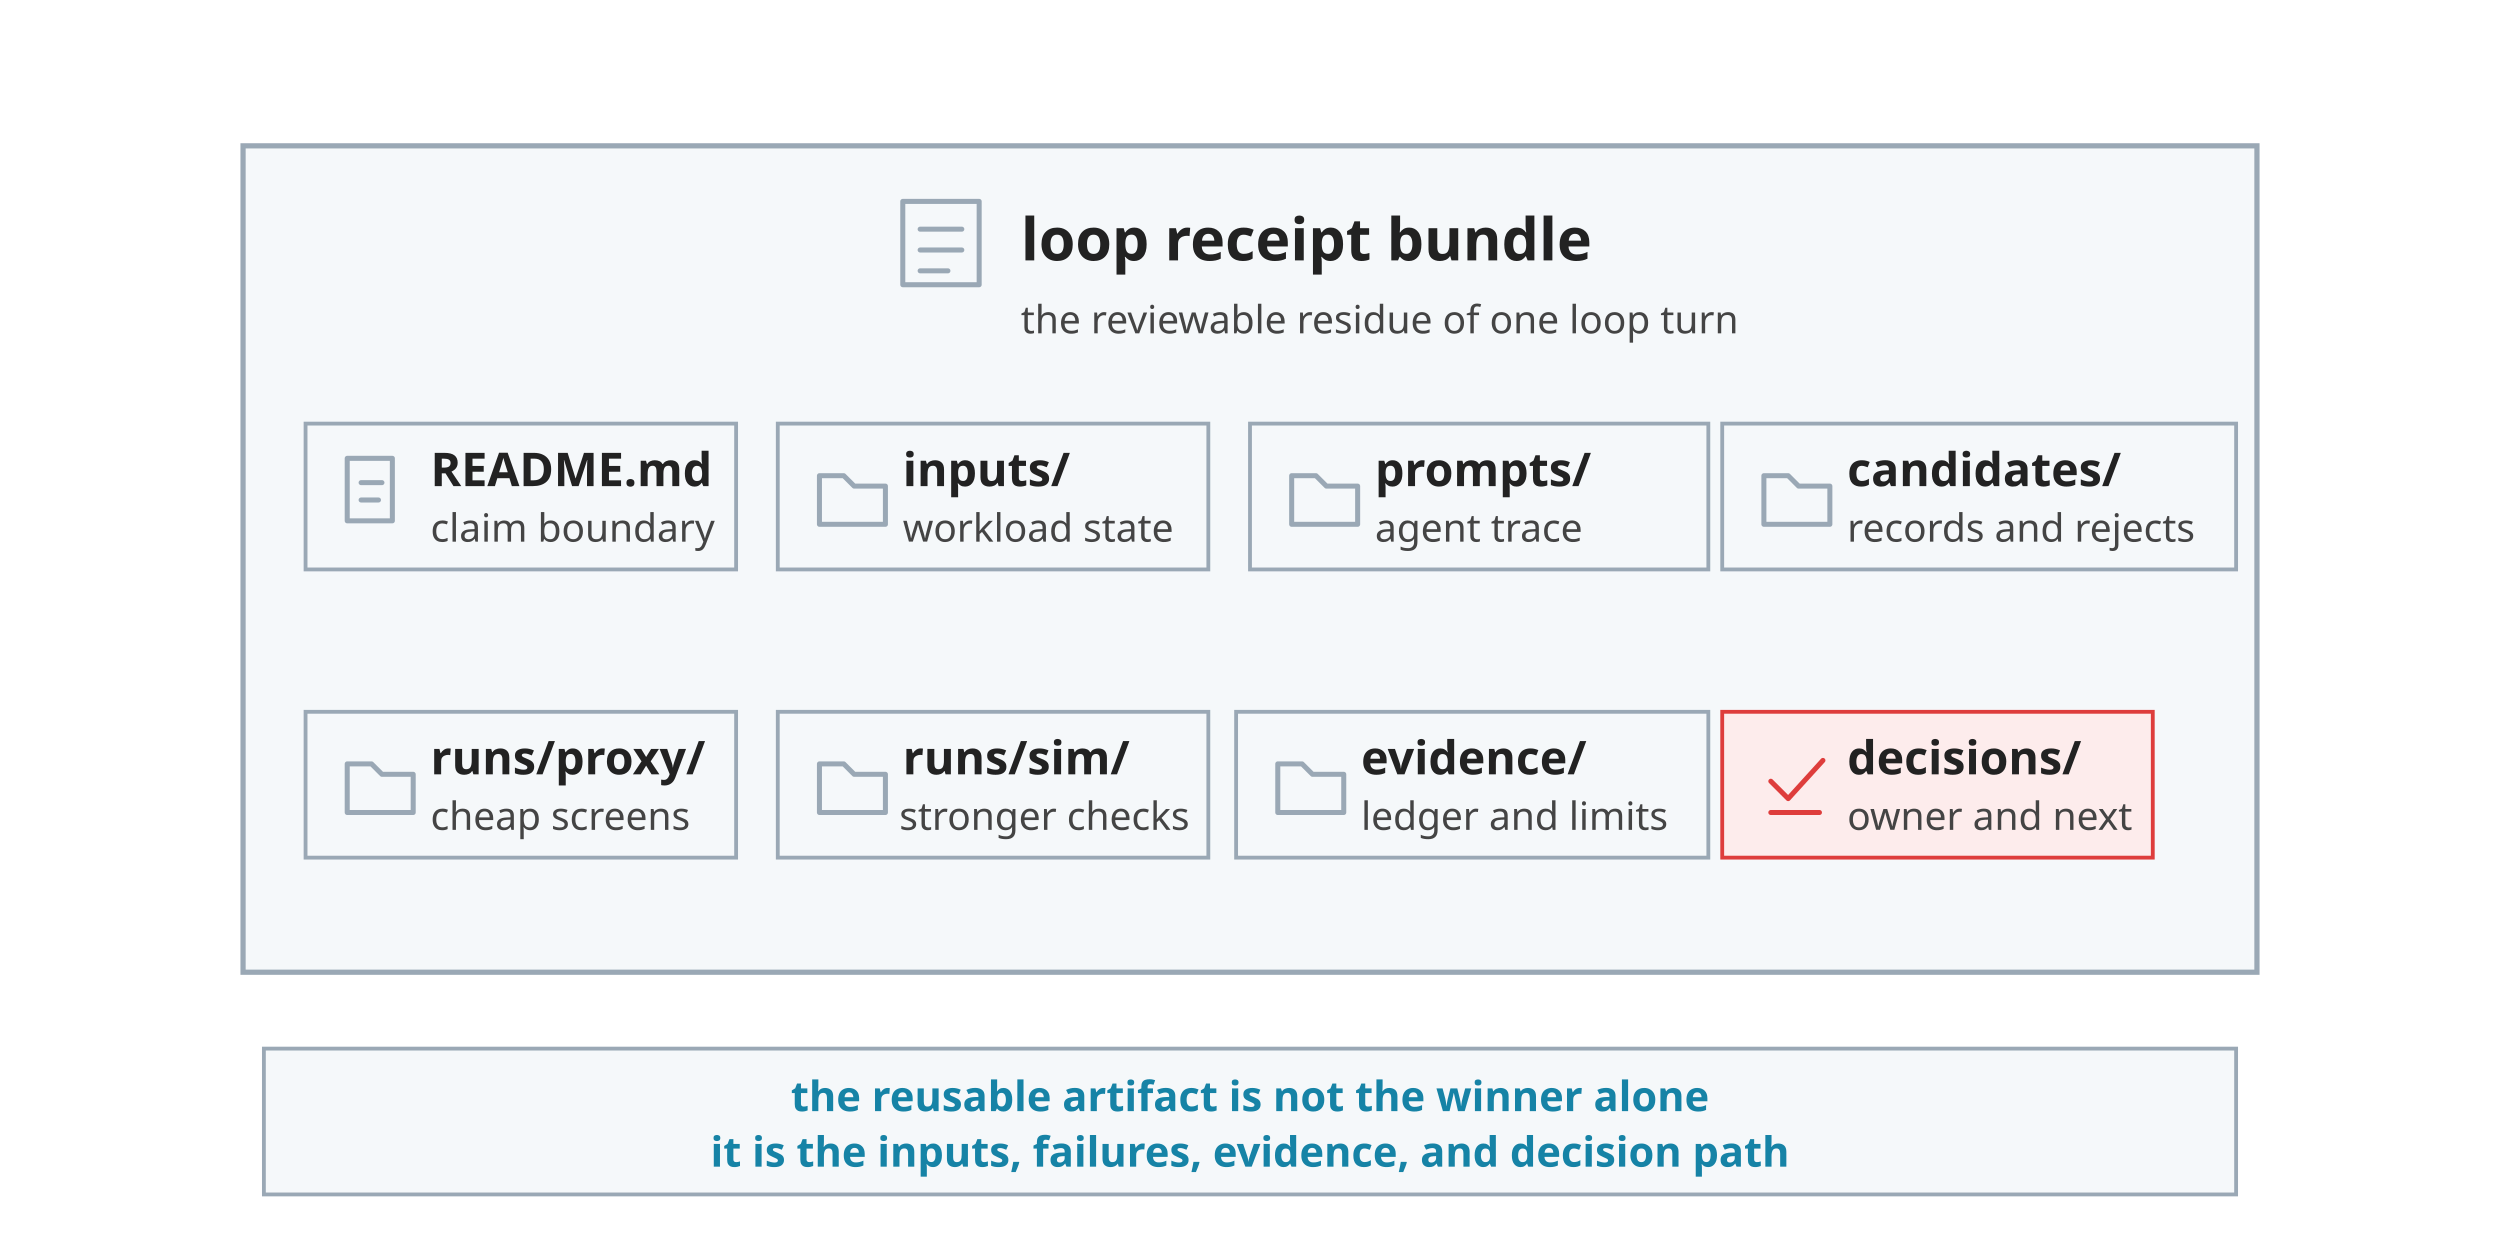
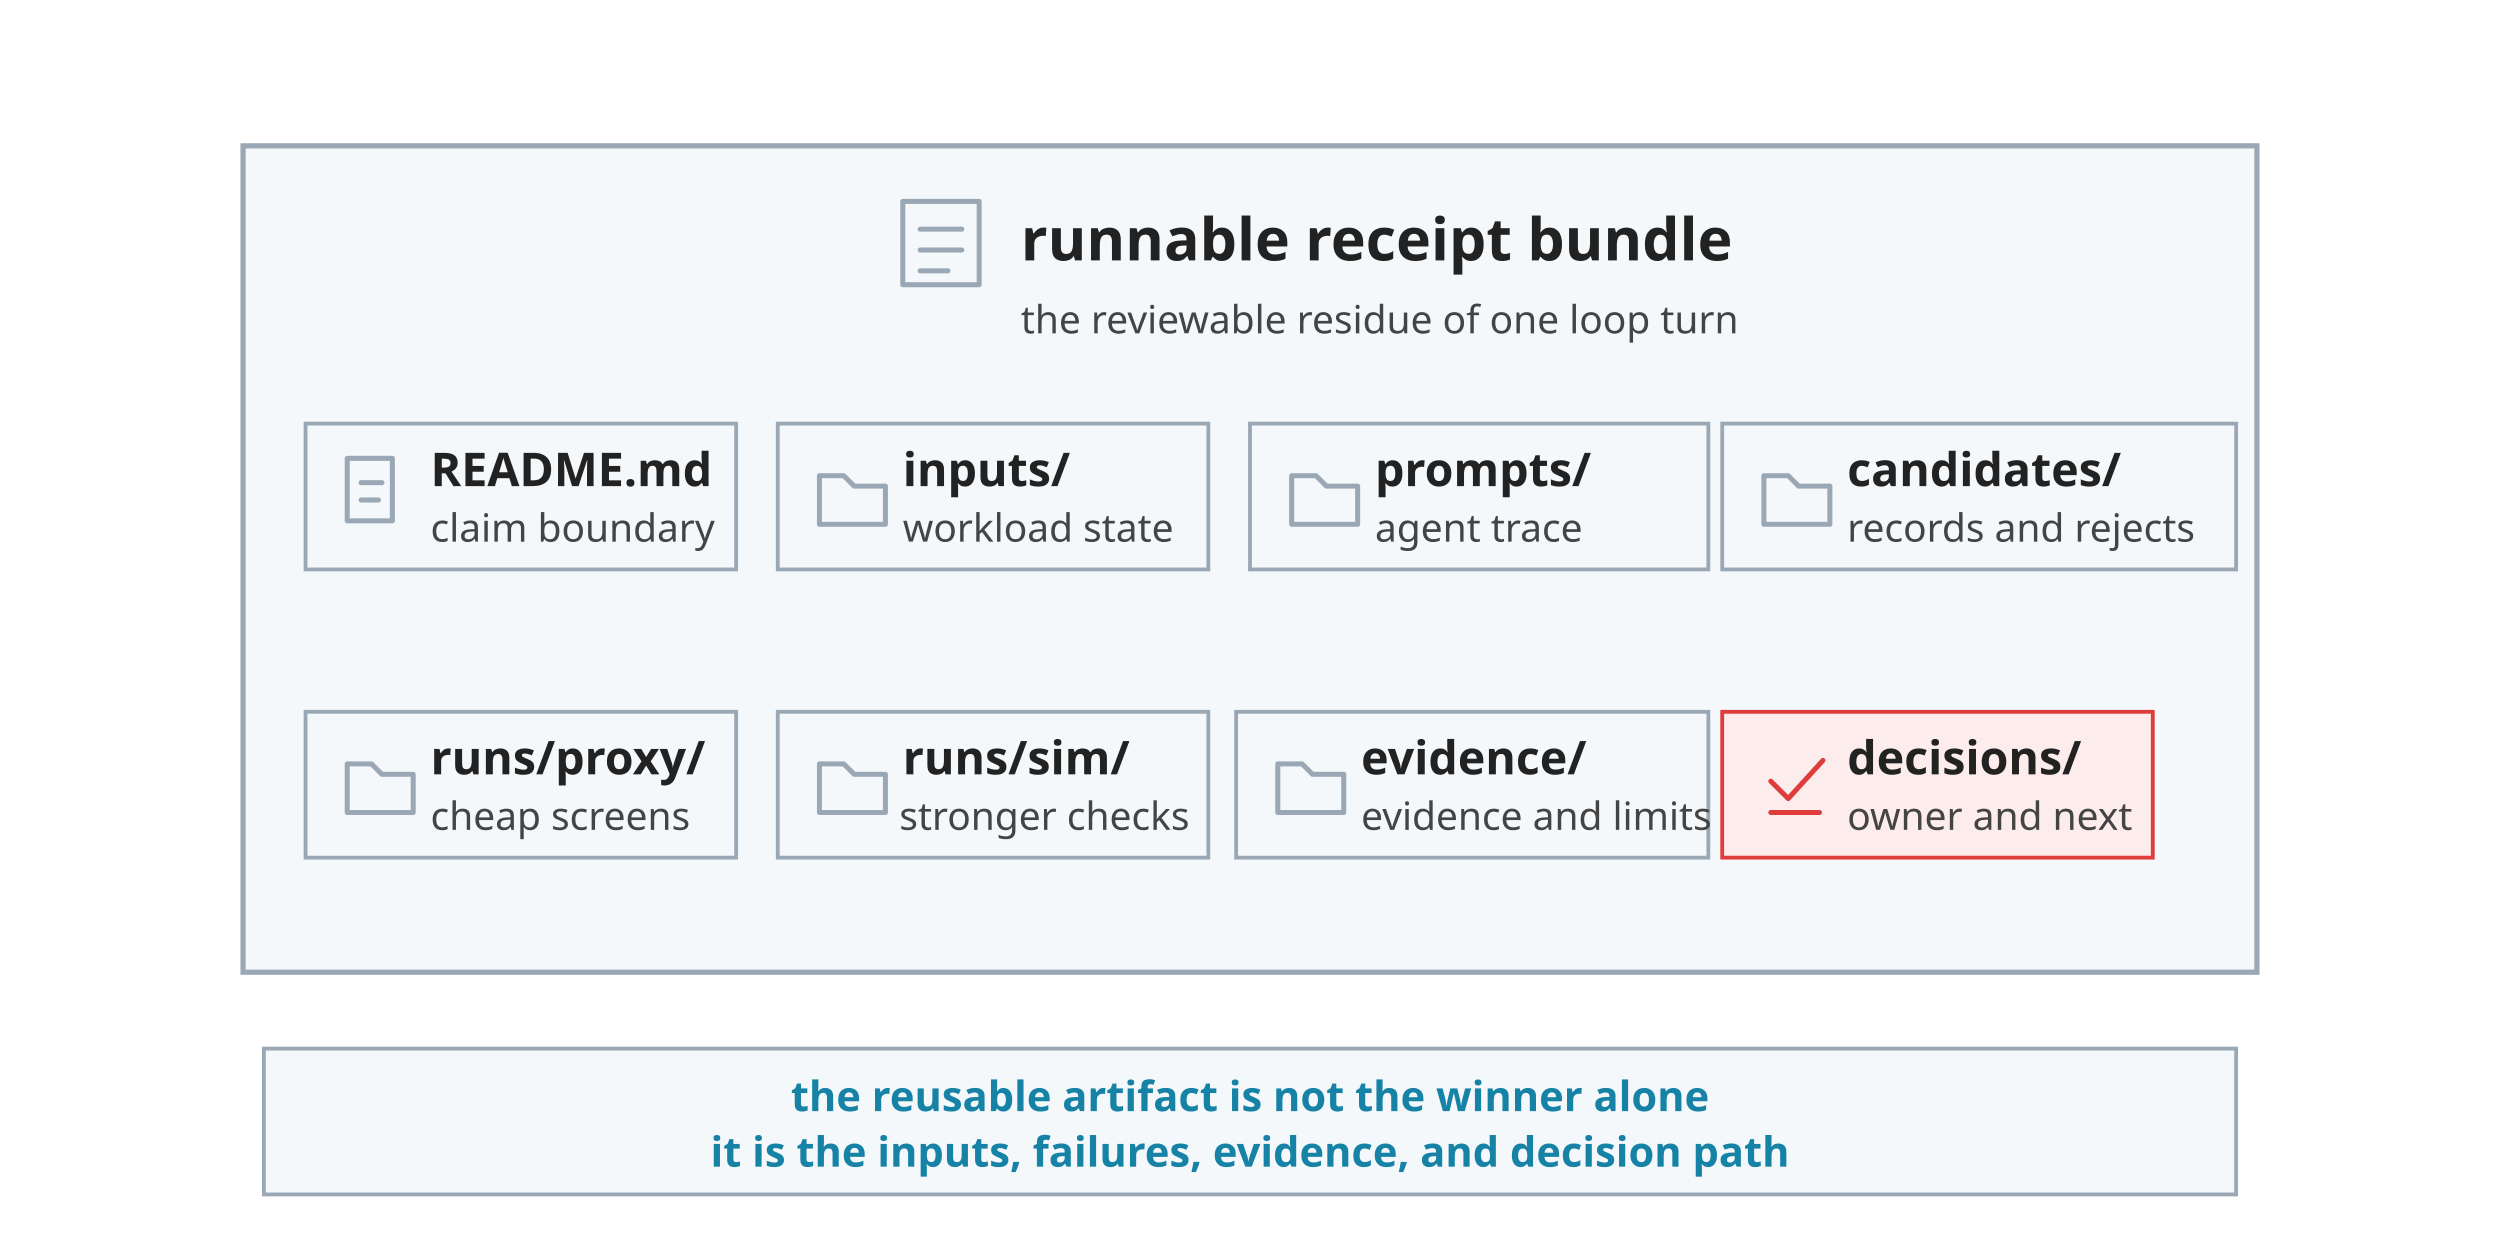
<svg xmlns="http://www.w3.org/2000/svg" viewBox="0 0 720 360" role="img">
  <defs>
    <style>
      .font { font-family: sans-serif; }
      .title { font-size: 17px; font-weight: 700; fill: #222222; }
      .label { font-size: 13.4px; font-weight: 700; fill: #222222; }
      .small { font-size: 11.2px; fill: #444444; }
      .note { font-size: 12px; font-weight: 700; fill: #1683A6; }
      .bundle { fill: #F5F8FA; stroke: #9AA8B5; stroke-width: 1.5; }
      .folder { fill: #F5F8FA; stroke: #9AA8B5; stroke-width: 1.1; }
      .file { fill: #F5F8FA; stroke: #9AA8B5; stroke-width: 1.1; }
      .decision { fill: #FDECEC; stroke: #DE3D3C; stroke-width: 1.1; }
      .bar { fill: #F5F8FA; stroke: #9AA8B5; stroke-width: 1.1; }
      .glyph { fill: none; stroke: currentColor; stroke-width: 1.45; stroke-linecap: round; stroke-linejoin: round; }
      .glyph-bundle { color: #9AA8B5; }
      .glyph-file { color: #9AA8B5; }
      .glyph-folder { color: #9AA8B5; }
      .glyph-decision { color: #DE3D3C; }
    </style>
  </defs>
  <rect width="720" height="360" fill="#FFFFFF" />
  <g class="font">
    <rect class="bundle" x="70" y="42" width="580" height="238" />
    <g class="glyph glyph-bundle" transform="translate(260 58)">
      <rect x="0" y="0" width="22" height="24" />
      <path d="M 5 8 L 17 8" />
      <path d="M 5 14 L 17 14" />
      <path d="M 5 20 L 13 20" />
    </g>
-     <text class="title" x="294" y="75" text-anchor="start">loop receipt bundle</text>
+     <text class="title" x="294" y="75" text-anchor="start">runnable receipt bundle</text>
    <text class="small" x="294" y="96" text-anchor="start">the reviewable residue of one loop turn</text>
    <rect class="file" x="88" y="122" width="124" height="42" />
    <g class="glyph glyph-file" transform="translate(100 132)">
      <rect x="0" y="0" width="13" height="18" />
      <path d="M 4 7 L 10 7" />
      <path d="M 4 12 L 9 12" />
    </g>
    <text class="label" x="124" y="140">README.md</text>
    <text class="small" x="124" y="156">claim boundary</text>
    <rect class="folder" x="224" y="122" width="124" height="42" />
    <g class="glyph glyph-folder" transform="translate(236 133)">
      <path d="M 0 4 L 7 4 L 10 7 L 19 7 L 19 18 L 0 18 Z" />
    </g>
    <text class="label" x="260" y="140">inputs/</text>
    <text class="small" x="260" y="156">workload state</text>
    <rect class="folder" x="360" y="122" width="132" height="42" />
    <g class="glyph glyph-folder" transform="translate(372 133)">
      <path d="M 0 4 L 7 4 L 10 7 L 19 7 L 19 18 L 0 18 Z" />
    </g>
    <text class="label" x="396" y="140">prompts/</text>
    <text class="small" x="396" y="156">agent trace</text>
    <rect class="folder" x="496" y="122" width="148" height="42" />
    <g class="glyph glyph-folder" transform="translate(508 133)">
      <path d="M 0 4 L 7 4 L 10 7 L 19 7 L 19 18 L 0 18 Z" />
    </g>
    <text class="label" x="532" y="140">candidates/</text>
    <text class="small" x="532" y="156">records and rejects</text>
    <rect class="folder" x="88" y="205" width="124" height="42" />
    <g class="glyph glyph-folder" transform="translate(100 216)">
      <path d="M 0 4 L 7 4 L 10 7 L 19 7 L 19 18 L 0 18 Z" />
    </g>
    <text class="label" x="124" y="223">runs/proxy/</text>
    <text class="small" x="124" y="239">cheap screens</text>
    <rect class="folder" x="224" y="205" width="124" height="42" />
    <g class="glyph glyph-folder" transform="translate(236 216)">
      <path d="M 0 4 L 7 4 L 10 7 L 19 7 L 19 18 L 0 18 Z" />
    </g>
    <text class="label" x="260" y="223">runs/sim/</text>
    <text class="small" x="259" y="239">stronger checks</text>
    <rect class="folder" x="356" y="205" width="136" height="42" />
    <g class="glyph glyph-folder" transform="translate(368 216)">
      <path d="M 0 4 L 7 4 L 10 7 L 19 7 L 19 18 L 0 18 Z" />
    </g>
    <text class="label" x="392" y="223">evidence/</text>
-     <text class="small" x="392" y="239">ledger and limits</text>
+     <text class="small" x="392" y="239">evidence and limits</text>
    <rect class="decision" x="496" y="205" width="124" height="42" />
    <g class="glyph glyph-decision" transform="translate(508 216)">
      <path d="M 2 9 L 7 14 L 17 3" />
      <path d="M 2 18 L 16 18" />
    </g>
    <text class="label" x="532" y="223">decisions/</text>
    <text class="small" x="532" y="239">owner and next</text>
    <rect class="bar" x="76" y="302" width="568" height="42" />
    <text class="note" x="360" y="320" text-anchor="middle">the reusable artifact is not the winner alone</text>
    <text class="note" x="360" y="336" text-anchor="middle">it is the inputs, failures, evidence, and decision path</text>
  </g>
</svg>
